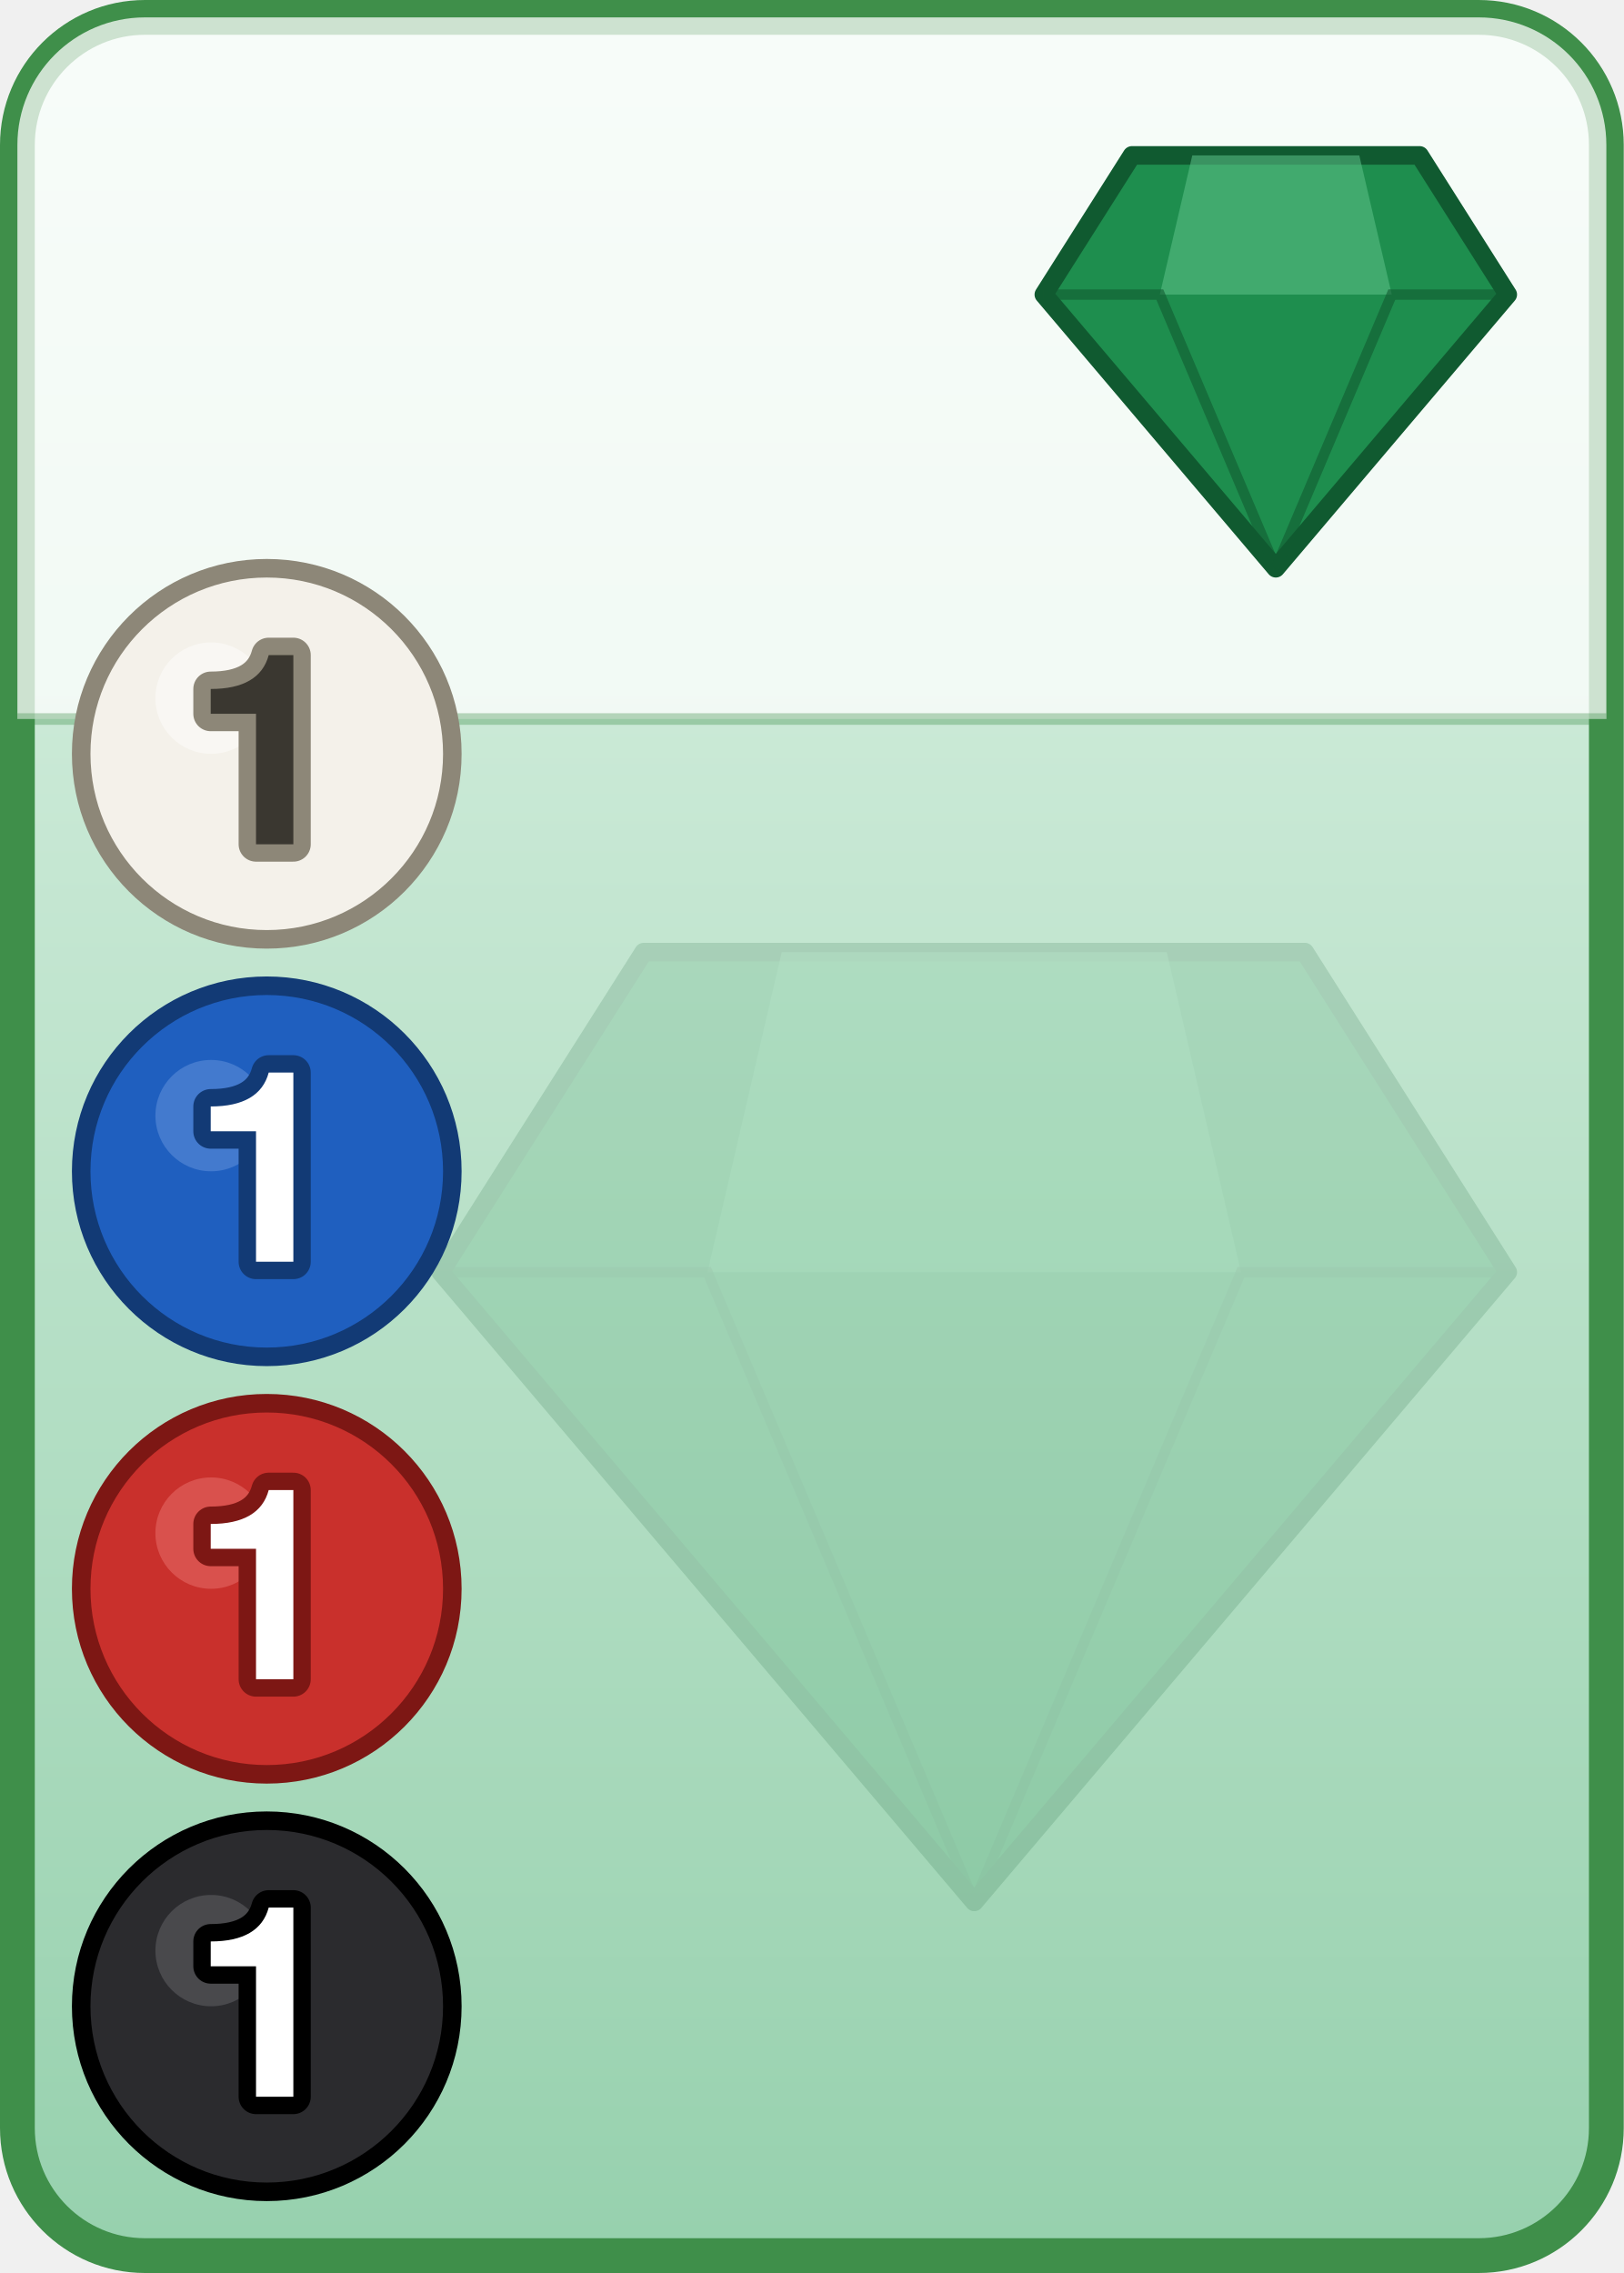
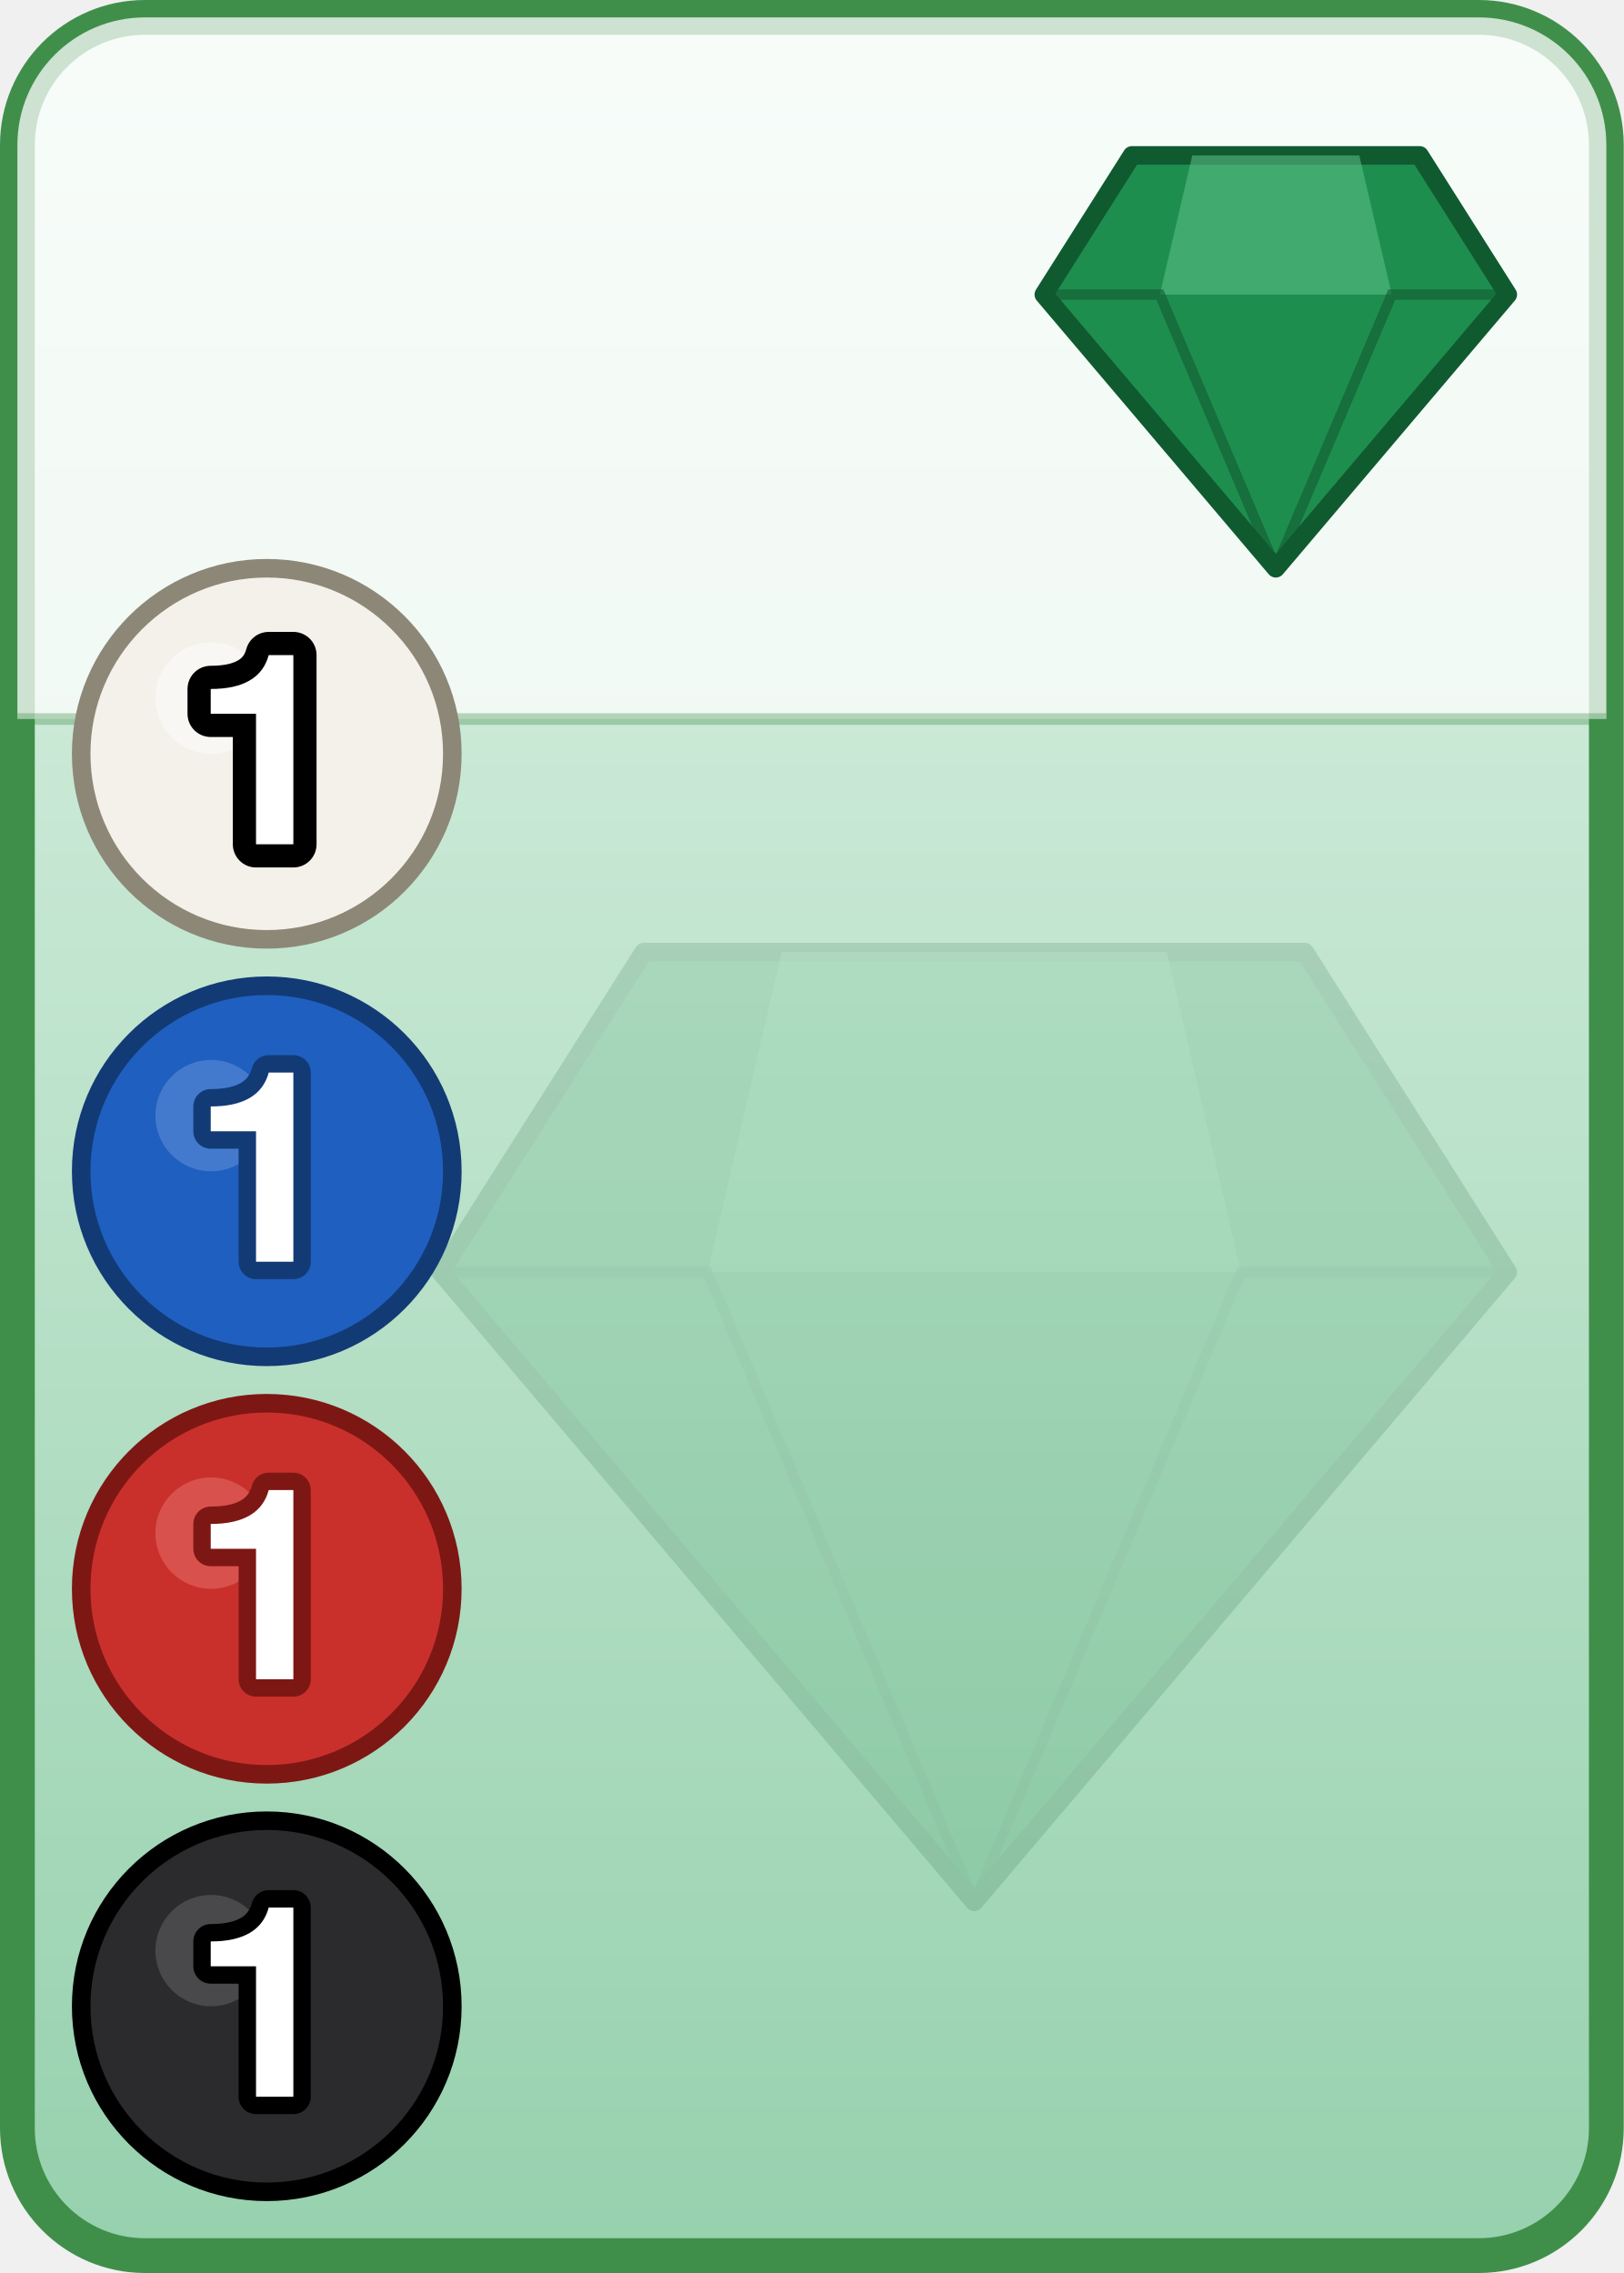
<svg xmlns="http://www.w3.org/2000/svg" width="140" height="196" viewBox="0 0 140 196" role="img" aria-label="レベル1 0点 ボーナス緑 コスト白1・青1・赤1・黒1">
  <defs>
    <linearGradient id="bgc37" x1="0" y1="0" x2="0" y2="1">
      <stop offset="0" stop-color="#E1F4E8" />
      <stop offset="1" stop-color="#97D1AE" />
    </linearGradient>
  </defs>
  <rect x="1.5" y="1.5" width="137" height="193" rx="11" fill="url(#bgc37)" stroke="#3F8F4A" stroke-width="3" />
  <g opacity="0.16">
    <polygon points="55.5,82.1 112.5,82.1 130.0,109.7 84.0,164.0 38.0,109.7" fill="#1E8E4E" stroke="#105A30" stroke-width="1.6" stroke-linejoin="round" />
    <polygon points="67.4,82.1 100.6,82.1 107.0,109.7 61.0,109.7" fill="#5CC189" opacity="0.55" />
    <polyline points="38.0,109.7 61.0,109.7 84.0,164.0" fill="none" stroke="#105A30" stroke-width="0.9" opacity="0.6" />
    <polyline points="130.0,109.7 107.0,109.7 84.0,164.0" fill="none" stroke="#105A30" stroke-width="0.9" opacity="0.6" />
  </g>
  <path d="M1.5,62 V12.5 A11,11 0 0 1 12.5,1.5 H127.5 A11,11 0 0 1 138.5,12.5 V62 Z" fill="#FFFFFF" opacity="0.74" />
  <line x1="1.5" y1="62" x2="138.5" y2="62" stroke="#3F8F4A" stroke-width="1" opacity="0.35" />
  <polygon points="97.6,13.4 122.4,13.4 130.0,25.4 110.0,49.0 90.0,25.4" fill="#1E8E4E" stroke="#105A30" stroke-width="1.6" stroke-linejoin="round" />
  <polygon points="102.8,13.4 117.2,13.4 120.0,25.4 100.0,25.4" fill="#5CC189" opacity="0.55" />
  <polyline points="90.0,25.4 100.0,25.4 110.0,49.0" fill="none" stroke="#105A30" stroke-width="0.9" opacity="0.6" />
  <polyline points="130.0,25.4 120.0,25.4 110.0,49.0" fill="none" stroke="#105A30" stroke-width="0.9" opacity="0.6" />
  <circle cx="23" cy="65" r="16" fill="#F4F1EA" stroke="#8D8778" stroke-width="1.6" />
  <circle cx="18.2" cy="60.2" r="4.8" fill="#FFFFFF" opacity="0.45" />
-   <text x="23" y="72.8" text-anchor="middle" font-size="23" font-weight="800" fill="#3A3730" stroke="#8D8778" stroke-width="3" paint-order="stroke" stroke-linejoin="round" font-family="'Helvetica Neue', Helvetica, Arial, sans-serif">1</text>
+   <text x="23" y="72.8" text-anchor="middle" font-size="23" font-weight="800" fill="#FFFFFF" stroke="#000000" stroke-width="4" paint-order="stroke" stroke-linejoin="round" font-family="'Helvetica Neue', Helvetica, Arial, sans-serif">1</text>
  <circle cx="23" cy="101" r="16" fill="#1F5FBF" stroke="#123A75" stroke-width="1.6" />
  <circle cx="18.2" cy="96.2" r="4.8" fill="#6E9BE0" opacity="0.45" />
  <text x="23" y="108.8" text-anchor="middle" font-size="23" font-weight="800" fill="#FFFFFF" stroke="#123A75" stroke-width="3" paint-order="stroke" stroke-linejoin="round" font-family="'Helvetica Neue', Helvetica, Arial, sans-serif">1</text>
  <circle cx="23" cy="137" r="16" fill="#C9302C" stroke="#7D1714" stroke-width="1.6" />
  <circle cx="18.2" cy="132.2" r="4.8" fill="#EE7A76" opacity="0.45" />
  <text x="23" y="144.8" text-anchor="middle" font-size="23" font-weight="800" fill="#FFFFFF" stroke="#7D1714" stroke-width="3" paint-order="stroke" stroke-linejoin="round" font-family="'Helvetica Neue', Helvetica, Arial, sans-serif">1</text>
  <circle cx="23" cy="173" r="16" fill="#2B2B2E" stroke="#000000" stroke-width="1.6" />
  <circle cx="18.2" cy="168.2" r="4.8" fill="#6C6C72" opacity="0.45" />
  <text x="23" y="180.8" text-anchor="middle" font-size="23" font-weight="800" fill="#FFFFFF" stroke="#000000" stroke-width="3" paint-order="stroke" stroke-linejoin="round" font-family="'Helvetica Neue', Helvetica, Arial, sans-serif">1</text>
</svg>
